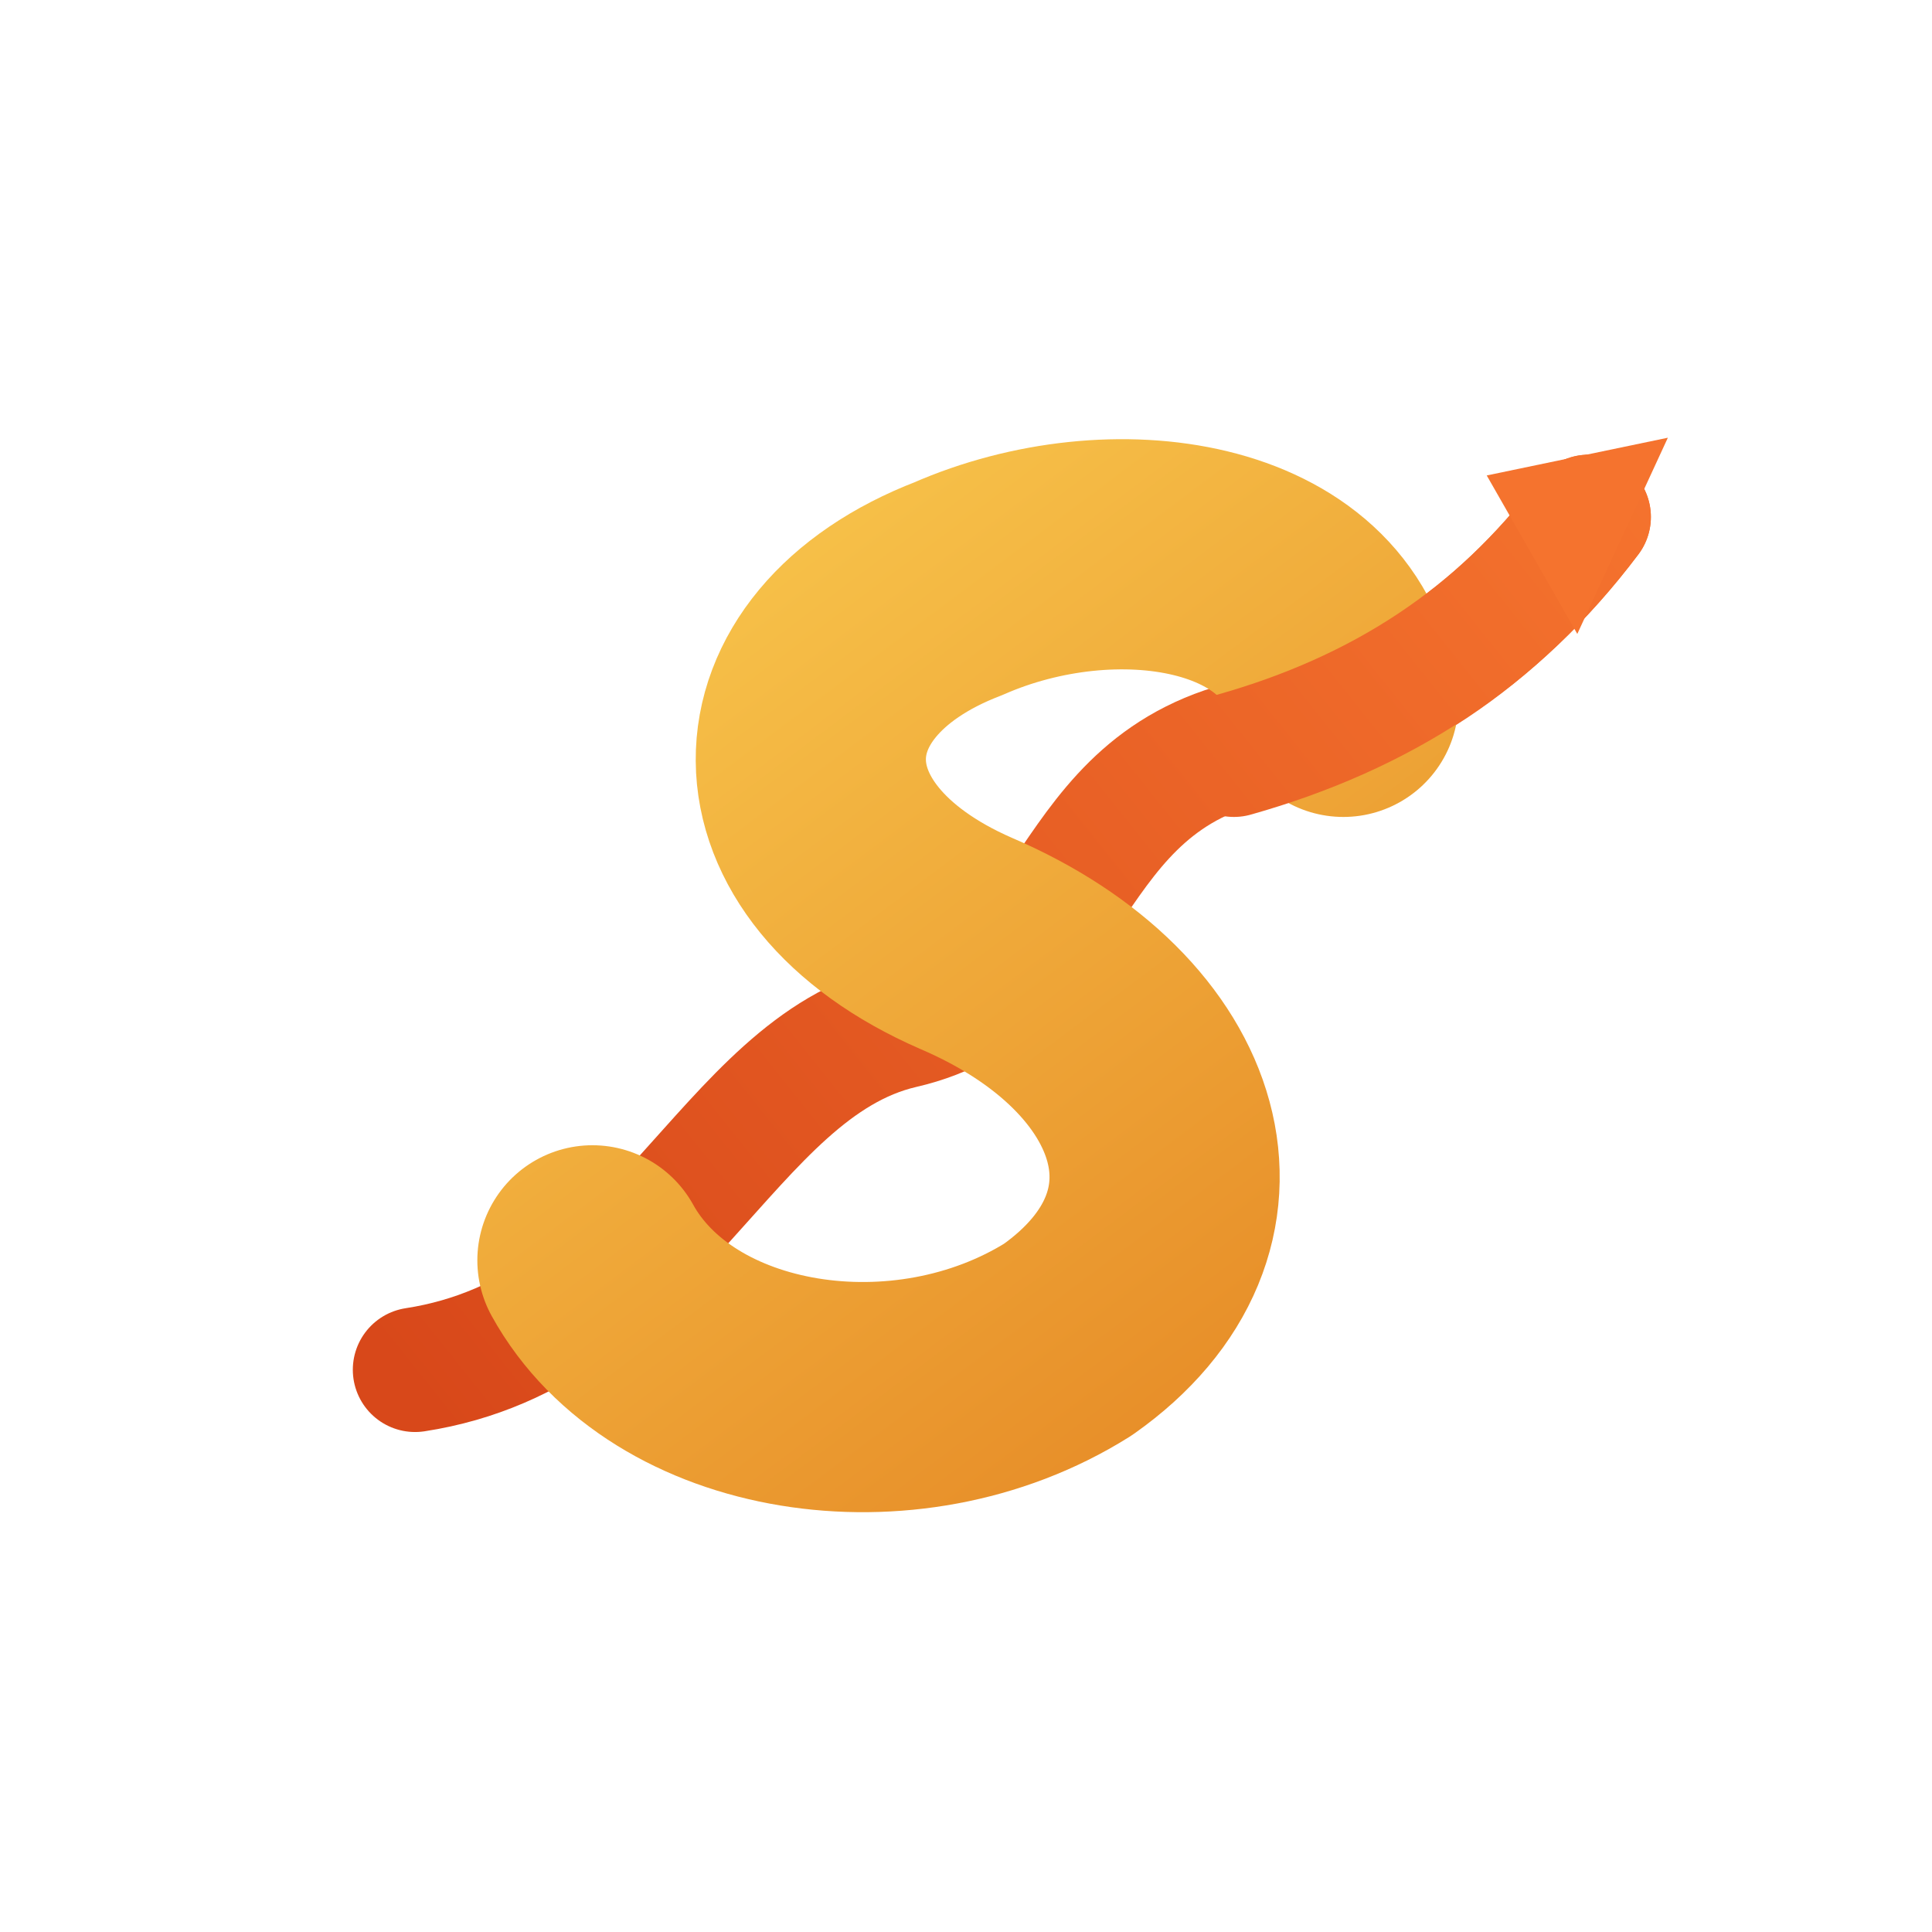
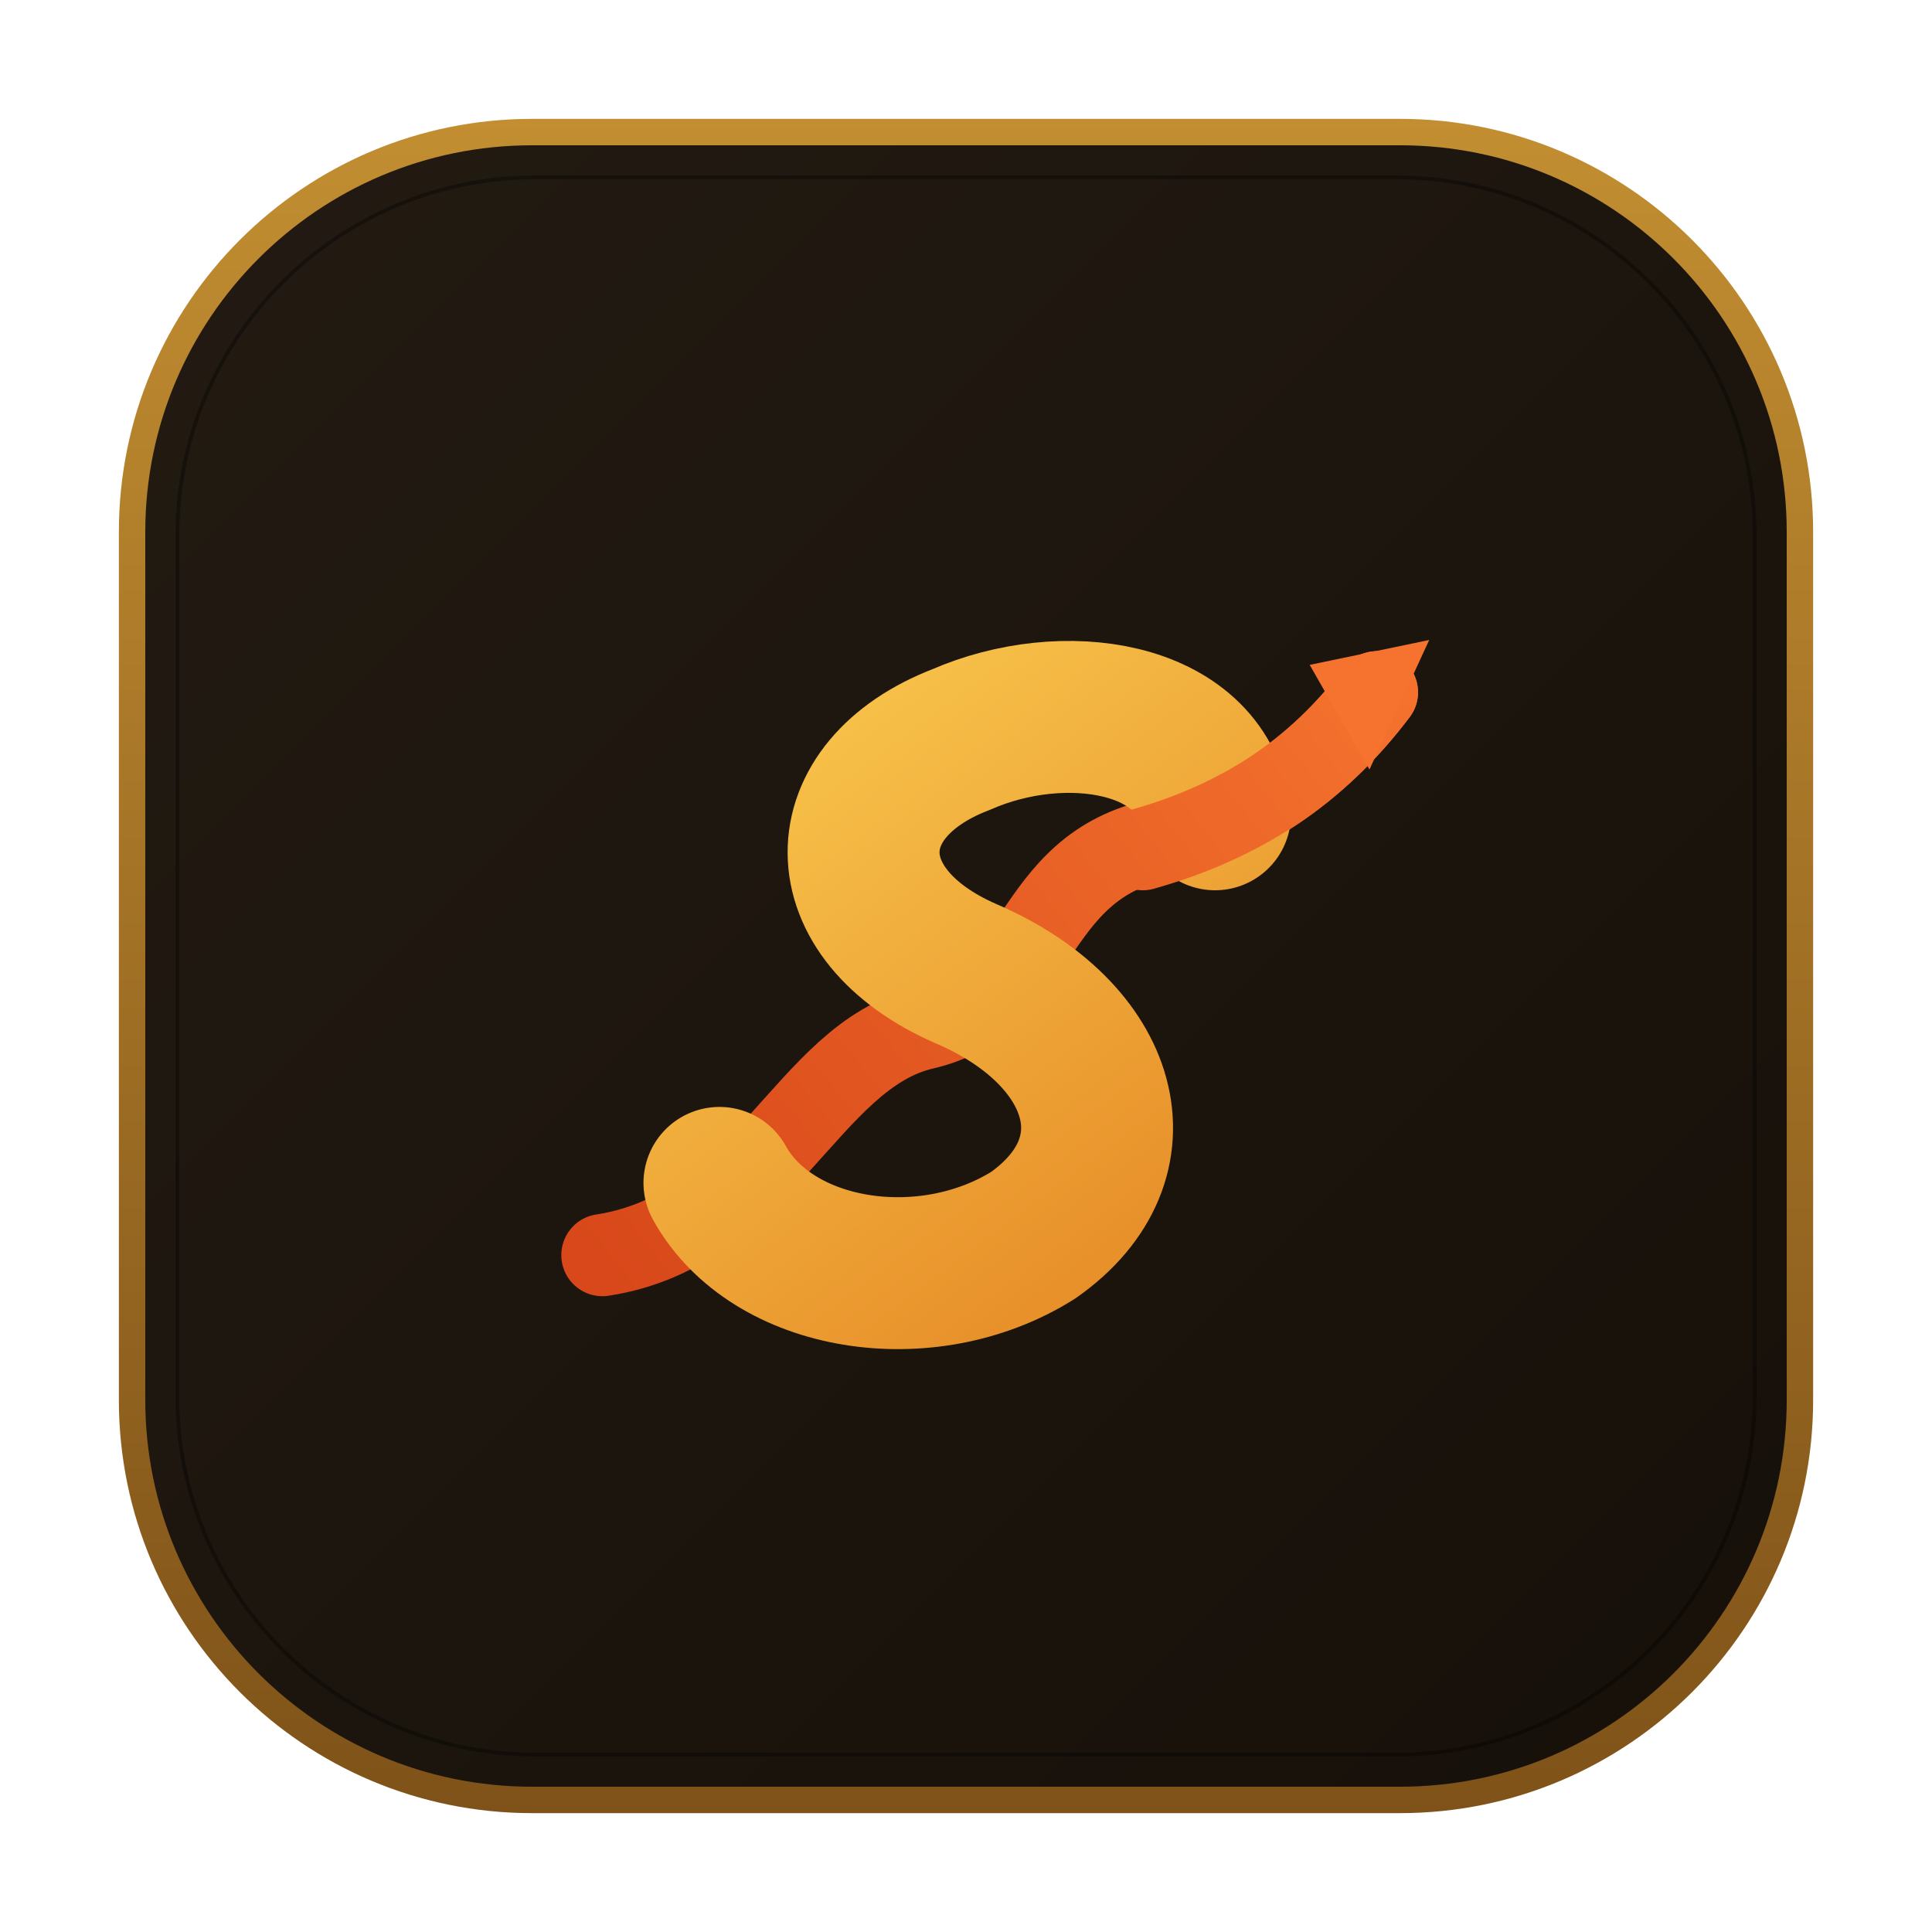
<svg xmlns="http://www.w3.org/2000/svg" width="1024" height="1024" viewBox="0 0 1024 1024">
  <defs>
+     <linearGradient id="badge" x1="0" y1="0" x2="1024" y2="1024" gradientUnits="userSpaceOnUse">
+       <stop offset="0" stop-color="#241C13" />
+       <stop offset="1" stop-color="#150F09" />
+     </linearGradient>
    <linearGradient id="g" x1="330" y1="280" x2="690" y2="760" gradientUnits="userSpaceOnUse">
      <stop offset="0" stop-color="#F8C64C" />
      <stop offset="1" stop-color="#E68A26" />
    </linearGradient>
    <linearGradient id="a" x1="220" y1="740" x2="860" y2="230" gradientUnits="userSpaceOnUse">
      <stop offset="0" stop-color="#D8481A" />
      <stop offset="1" stop-color="#F5732E" />
    </linearGradient>
+     <linearGradient id="ring" x1="0" y1="0" x2="0" y2="1024" gradientUnits="userSpaceOnUse">
+       <stop offset="0" stop-color="#C79233" />
+       <stop offset="1" stop-color="#7A4E17" />
+     </linearGradient>
  </defs>
-   <path d="M 220 726 C 350 706 384 566 478 544 C 574 522 560 414 668 392 C 730 379 792 340 842 274" fill="none" stroke="url(#a)" stroke-width="66" stroke-linecap="round" />
-   <path d="M 712 372 C 700 292 590 276 508 312 C 404 352 402 452 512 500 C 624 548 654 648 566 710 C 480 764 356 744 314 668" fill="none" stroke="url(#g)" stroke-width="122" stroke-linecap="round" stroke-linejoin="round" />
-   <path d="M 654 400 C 732 378 794 338 842 274" fill="none" stroke="url(#a)" stroke-width="66" stroke-linecap="round" />
-   <path d="M 884 232 L 788 252 L 836 336 Z" fill="#F5732E" />
+   <rect x="70" y="70" width="884" height="884" rx="212" ry="212" fill="url(#badge)" />
+   <rect x="70" y="70" width="884" height="884" rx="212" ry="212" fill="none" stroke="url(#ring)" stroke-width="14" />
+   <rect x="94" y="94" width="836" height="836" rx="190" ry="190" fill="none" stroke="#000" stroke-opacity="0.35" stroke-width="2" />
+   <g transform="translate(512 524) scale(0.66) translate(-512 -512)">
+     <path d="M 220 726 C 350 706 384 566 478 544 C 574 522 560 414 668 392 C 730 379 792 340 842 274" fill="none" stroke="url(#a)" stroke-width="66" stroke-linecap="round" />
+     <path d="M 712 372 C 700 292 590 276 508 312 C 404 352 402 452 512 500 C 624 548 654 648 566 710 C 480 764 356 744 314 668" fill="none" stroke="url(#g)" stroke-width="122" stroke-linecap="round" stroke-linejoin="round" />
+     <path d="M 654 400 C 732 378 794 338 842 274" fill="none" stroke="url(#a)" stroke-width="66" stroke-linecap="round" />
+     <path d="M 884 232 L 788 252 L 836 336 Z" fill="#F5732E" />
+   </g>
</svg>
